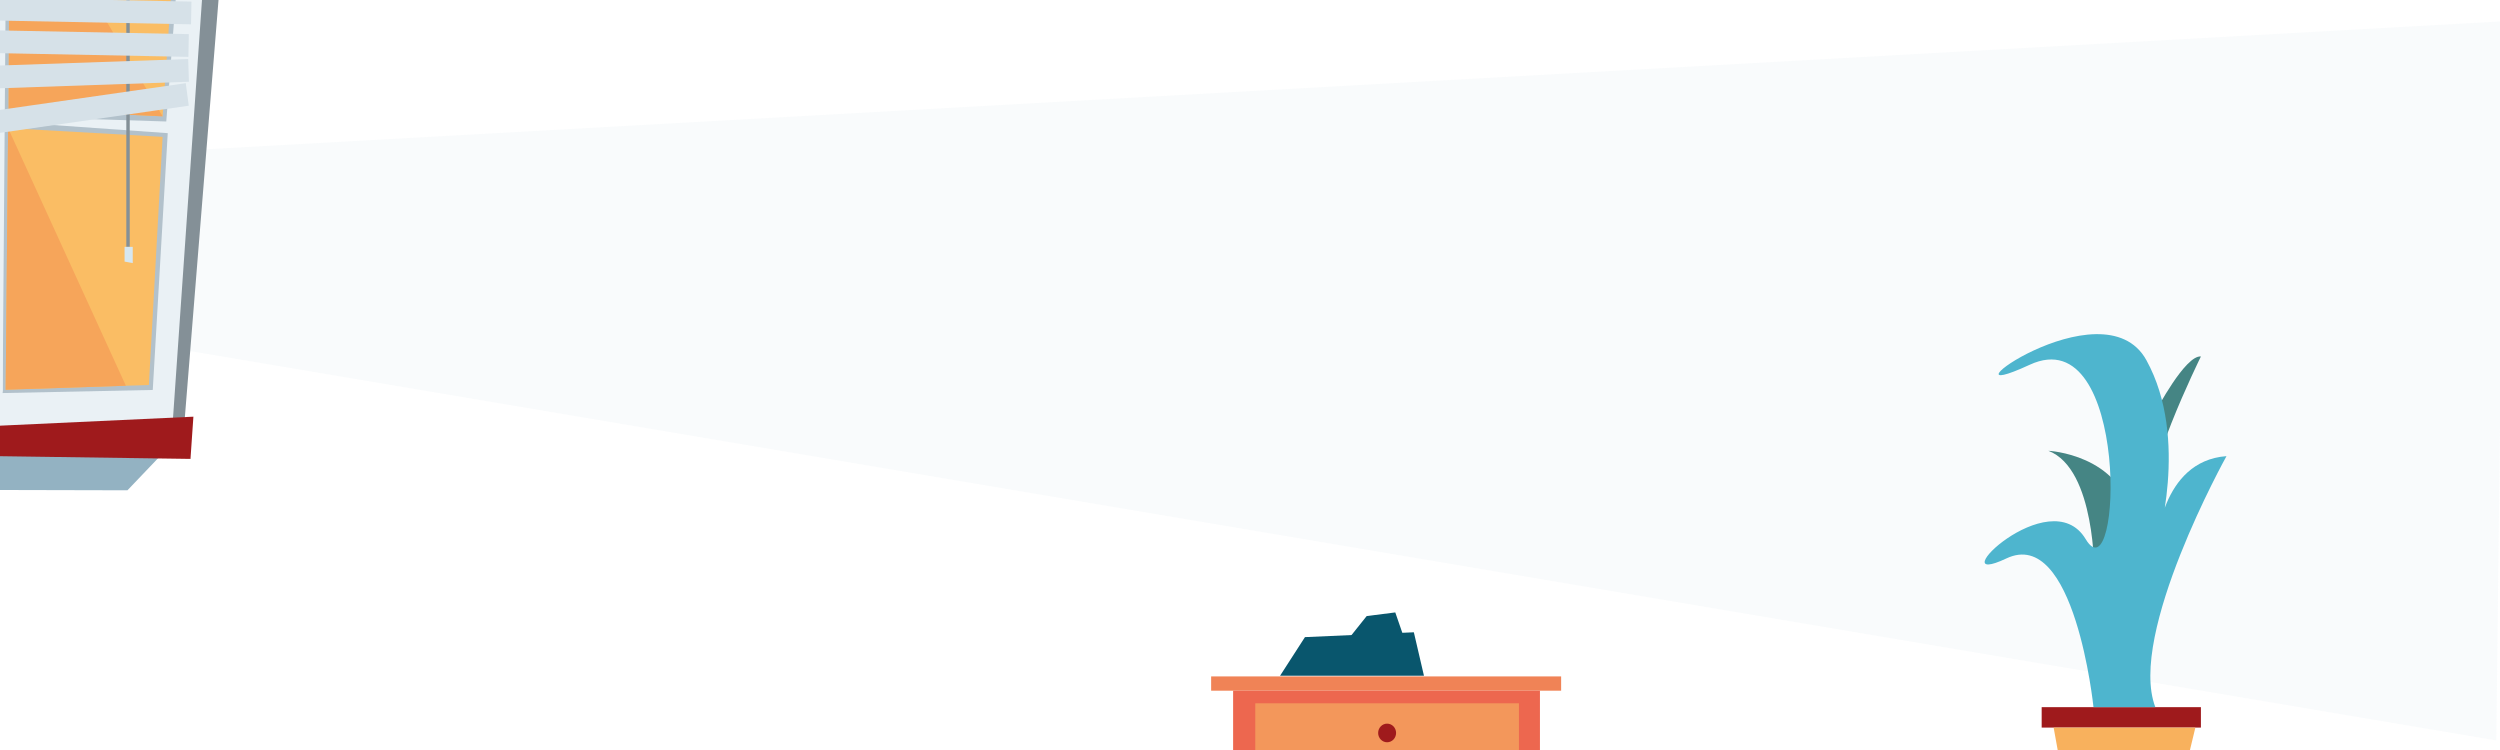
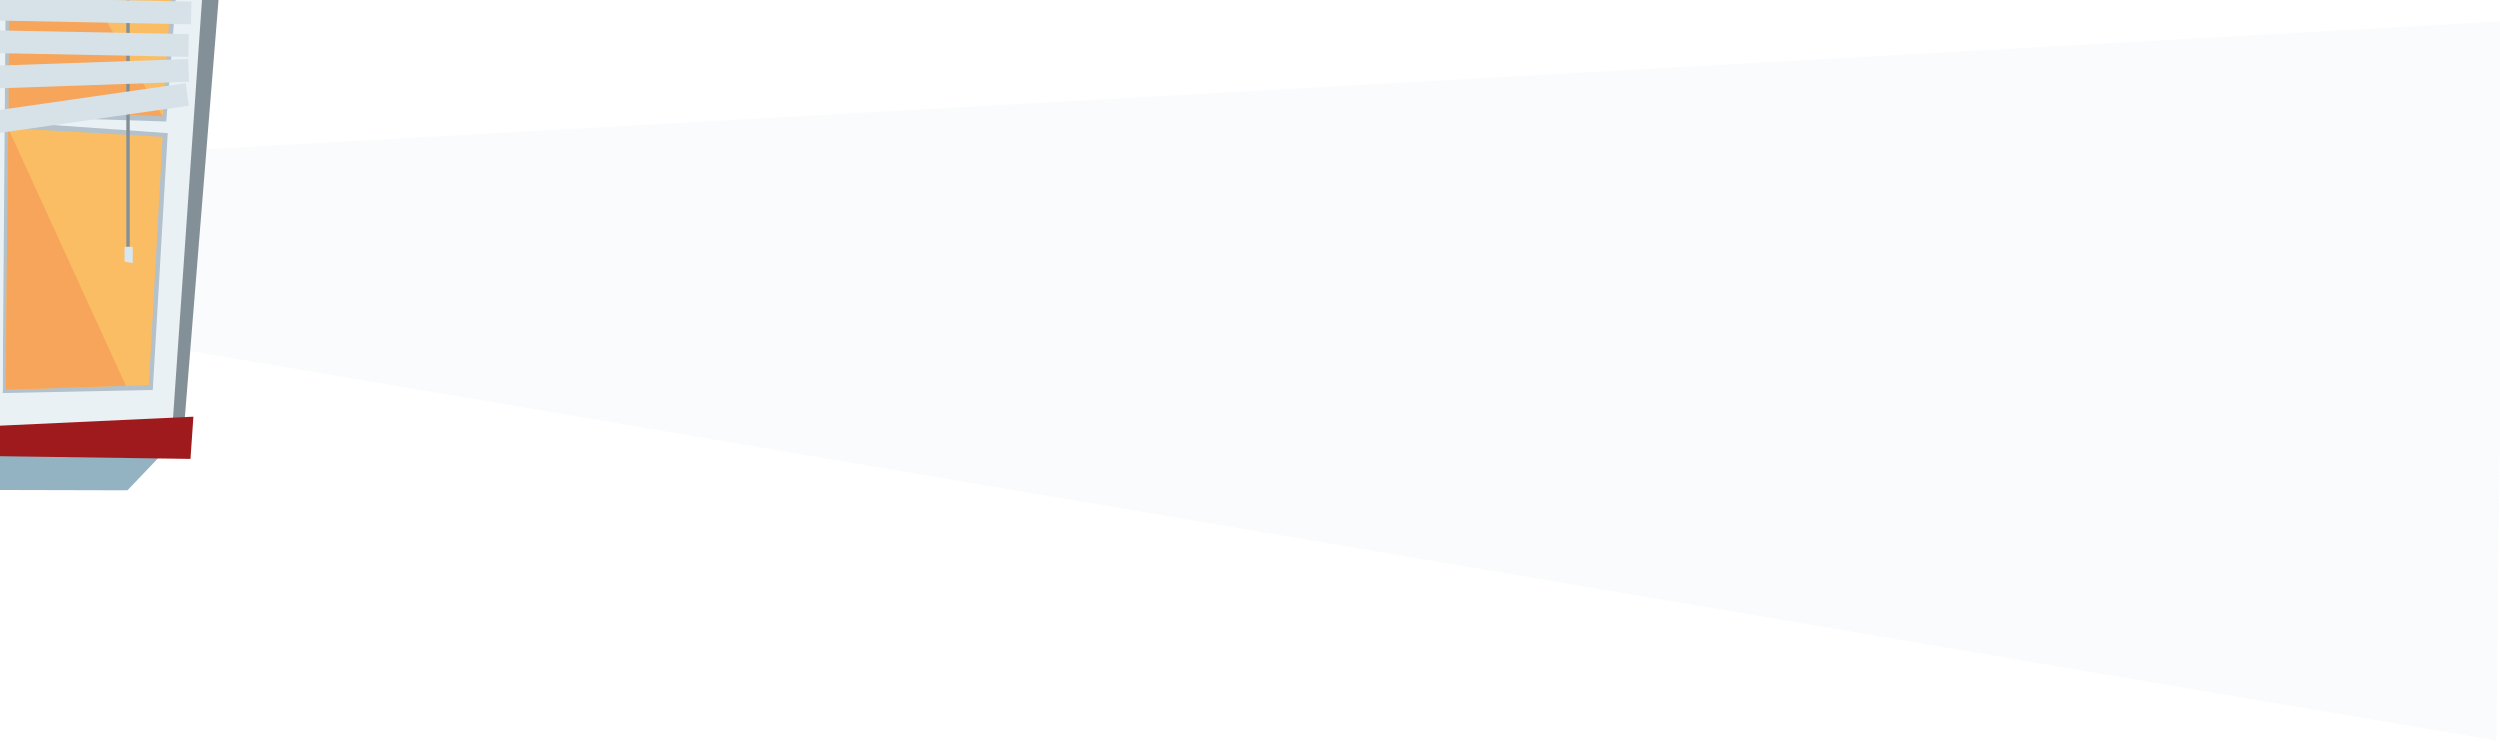
<svg xmlns="http://www.w3.org/2000/svg" width="2000" height="600" id="svg9181" version="1.1">
  <defs id="defs3" />
  <g id="layer1" transform="translate(0,-452.3622)">
    <path style="fill:#cadbe5;fill-opacity:0.098;stroke:none" d="M 2.76,708.004 1997.04,1044.698 2003.768,469.334 2.26,580.859 z" id="path15204" />
-     <g id="Plante" transform="matrix(1.866641,0,0,1.938573,-515.4027,-594.0202)" style="opacity:1">
+     <g id="Plante" transform="matrix(1.866641,0,0,1.938573,-1097.251,40.35558)">
      <rect x="1151.125" y="831.595" width="68.25" height="8.43" id="rect357" style="fill:#9f1a1c" />
-       <polygon points="1156.25,840.025 1158.5,851.989 1214,851.973 1217,840.025 " id="polygon359" style="fill:#f8b15d" />
+       <polygon points="1158.5,851.989 1214,851.973 1217,840.025 1156.25,840.025 " id="polygon359" style="fill:#f8b15d" />
      <path d="m 1200.042,709.46 c 0,0 12.667,-23.247 19.333,-22.581 0,0 -27,52.667 -20.667,63.333 l 1.334,-40.752 z" id="path361" style="fill:#458584" />
      <path d="m 1173.667,776.685 c 0,0 0.667,-43.414 -19.667,-50.883 0,0 30.667,1.391 36,27.461 5.333,26.07 -16.333,23.422 -16.333,23.422 z" id="path363" style="fill:#458584" />
      <path d="m 1173.333,831.595 c 0,0 -8,-74.754 -37.333,-61.372 -29.333,13.382 18.667,-32.613 34,-7.949 15.333,24.664 19.333,-91.285 -24,-71.977 -43.333,19.308 31.333,-34.454 50,-1.906 18.667,32.548 4.333,76.709 4.333,76.709 0,0 1.699,-35.087 30,-37.092 0,0 -42.5,73.544 -30.5,103.571 l -26.5,0.016 z" id="path365" style="fill:#4eb5ce" />
    </g>
-     <g id="g12599" style="opacity:1" transform="translate(751.4286,0)">
+     <g id="g12599" transform="translate(169.5807,634.3758)">
      <g transform="matrix(1.866641,0,0,1.938573,-1648.378,-594.0202)" id="Meuble2">
        <rect style="fill:#f08356" id="rect371" height="5.89" width="150" y="818.908" x="999.583" />
        <rect style="fill:#ed674f" id="rect373" height="27.194" width="131.5" y="824.798" x="1009" />
        <rect style="fill:#f3975b" id="rect375" height="21.992" width="113" y="830" x="1018.5" />
        <circle style="fill:#9f1a1c" d="m 1078.845,842.24 c 0,2.124 -1.722,3.845 -3.845,3.845 -2.123,0 -3.845,-1.721 -3.845,-3.845 0,-2.124 1.722,-3.845 3.845,-3.845 2.123,0 3.845,1.721 3.845,3.845 z" id="circle377" r="3.845" cy="842.24" cx="1075" />
      </g>
      <g transform="matrix(1.866641,0,0,1.938573,-1648.378,-594.0202)" id="Calque_20">
-         <polygon style="fill:#09566d" id="polygon380" points="1086.458,800.697 1090.791,818.631 1029.124,818.631 1039.791,802.691 " />
+         <polygon style="fill:#09566d" id="polygon380" points="1090.791,818.631 1029.124,818.631 1039.791,802.691 1086.458,800.697 " />
        <polyline style="fill:#09566d" id="polyline382" points="1057.75,804.25 1066.25,794 1078.5,792.5 1083.25,805.75 1057.75,805  " />
      </g>
    </g>
    <g id="g12611" style="opacity:1">
      <g transform="matrix(1.866641,0,0,1.938573,-755.4027,-594.0202)" id="g2418">
        <polygon points="403.824,741.973 403.824,724.46 474.377,726.897 459.309,742.101 " id="polygon2420" style="fill:#93b2c2" />
        <polygon points="498.574,536.973 483.574,715.996 476.574,715.473 490.947,537.102 " id="polygon2422" style="fill:#849097" />
        <polygon points="403.824,718.52 403.824,537.102 491.446,537.102 478.566,715.996 " id="polygon2424" style="fill:#eaf1f5" />
        <polygon points="405.472,587.769 405.824,536.973 480.199,536.973 475.949,589.906 " id="polygon2426" style="fill:#b2c1cb" />
        <polygon points="405.824,701.973 405.824,589.906 476.574,594.716 470.157,700.693 " id="polygon2428" style="fill:#b2c1cb" />
        <polygon points="407.121,700.588 408.157,592.64 474.377,596.247 468.49,698.64 " id="polygon2430" style="fill:#fabd64" />
        <polygon points="407.121,700.588 408.157,592.64 458.632,698.953 " id="polygon2432" style="fill:#f6a55a" />
        <polygon points="408.392,584.899 408.573,537.094 478.074,536.973 474.377,587.769 " id="polygon2434" style="fill:#fabd64" />
        <polygon points="408.392,584.899 408.573,537.094 443.233,536.973 474.377,587.769 " id="polygon2436" style="fill:#f6a55a" />
        <polygon points="405.824,701.205 407.121,536.973 403.824,536.973 403.824,703.473 " id="polygon2438" style="fill:#eaf1f5" />
        <polygon points="486.324,729.148 403.824,728.016 403.824,715.473 487.574,711.723 " id="polygon2440" style="fill:#9f1a1c" />
        <rect x="458.824" y="536.973" width="1.461" height="104.667" id="rect2442" style="fill:#849097" />
        <polygon points="403.824,566.83 403.824,576.222 485.653,573.505 485.342,564.124 " id="polygon2444" style="fill:#d6e1e8" />
        <polygon points="403.824,552.312 403.824,561.7 485.432,563.239 485.609,553.854 " id="polygon2446" style="fill:#d6e1e8" />
        <polygon points="403.824,538.863 403.824,548.251 486.559,549.811 486.736,540.426 " id="polygon2448" style="fill:#d6e1e8" />
        <polygon points="461.574,648.348 458.074,647.723 458.074,641.64 461.574,641.64 " id="polygon2450" style="fill:#d6e7f1" />
        <polygon points="403.824,585.24 403.824,594.716 485.591,583.394 484.303,574.096 " id="polygon2452" style="fill:#d6e1e8" />
      </g>
    </g>
    <g transform="matrix(1.476008,0,0,1.476008,598.3972,416.0684)" id="Whiteboard">
      <rect style="fill:#bac6cd" x="689.149" y="615.368" width="161.282" height="102.292" id="rect42" />
      <rect style="fill:#eaf1f5" x="693.149" y="621.449" width="152.196" height="87.96" id="rect44" />
      <polygon style="fill:#cde1ed" points="791.75,709.671 693.149,709.409 693.149,621.449 " id="polygon46" />
    </g>
  </g>
</svg>
